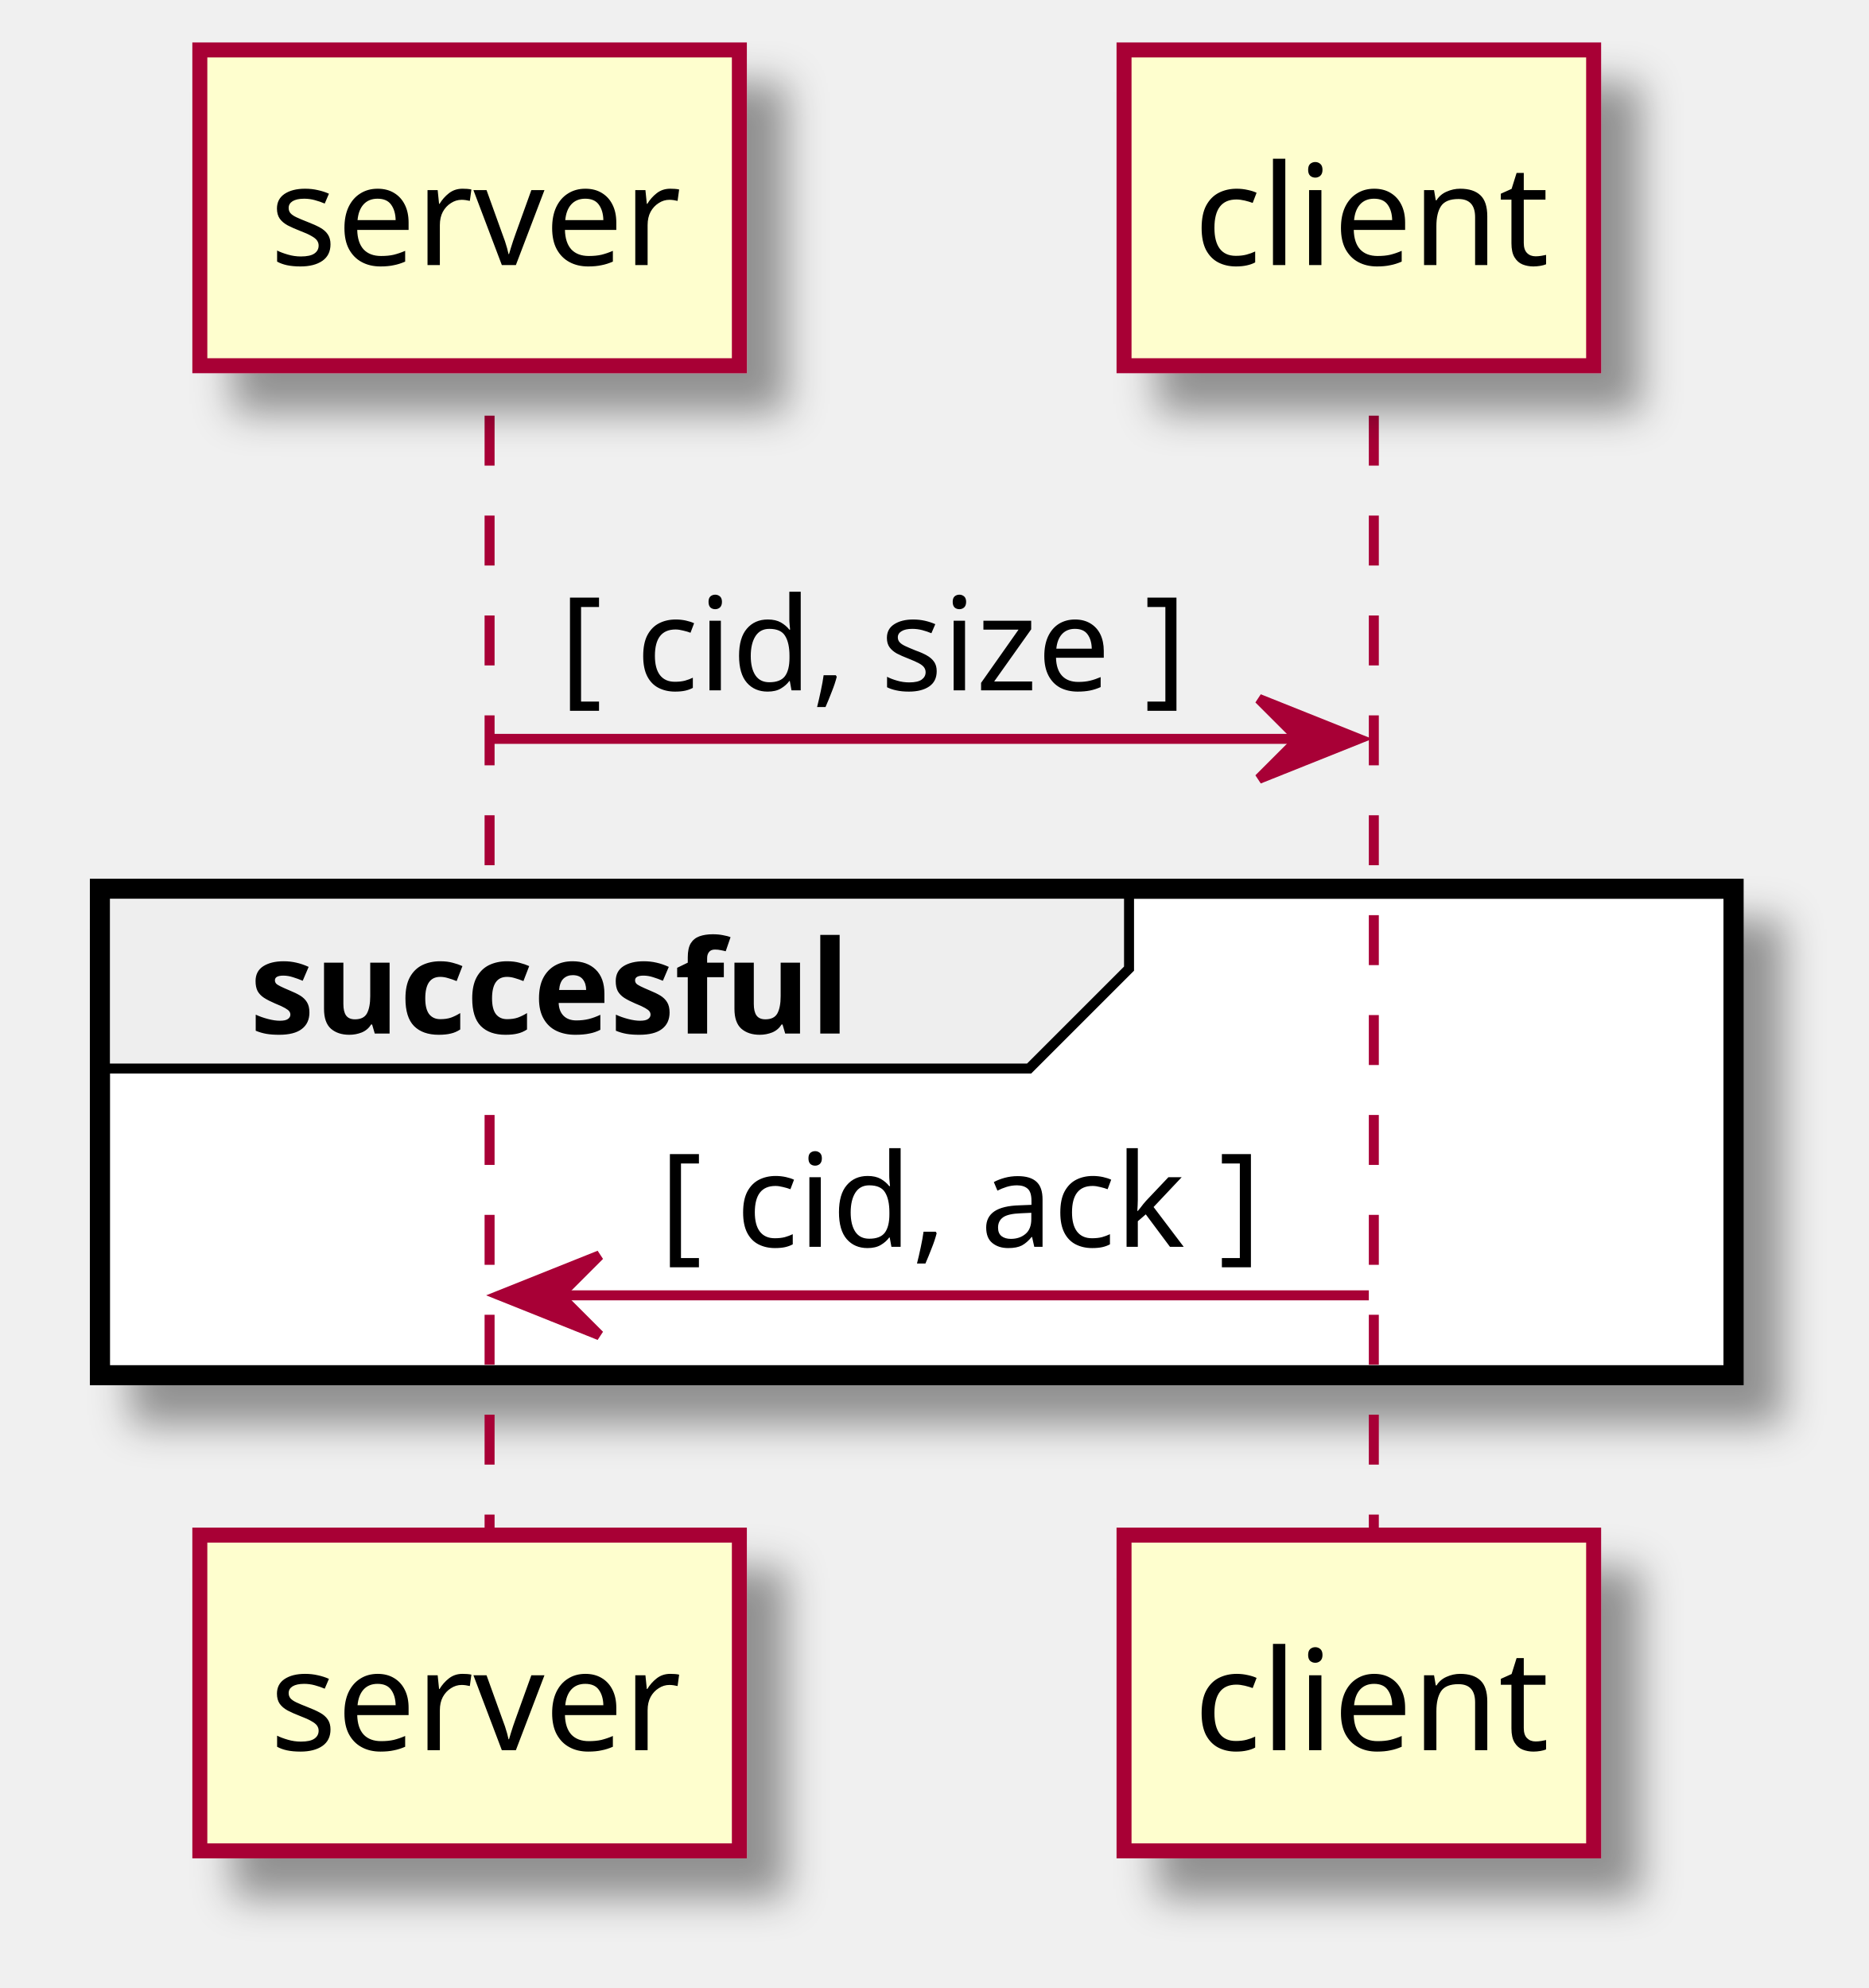
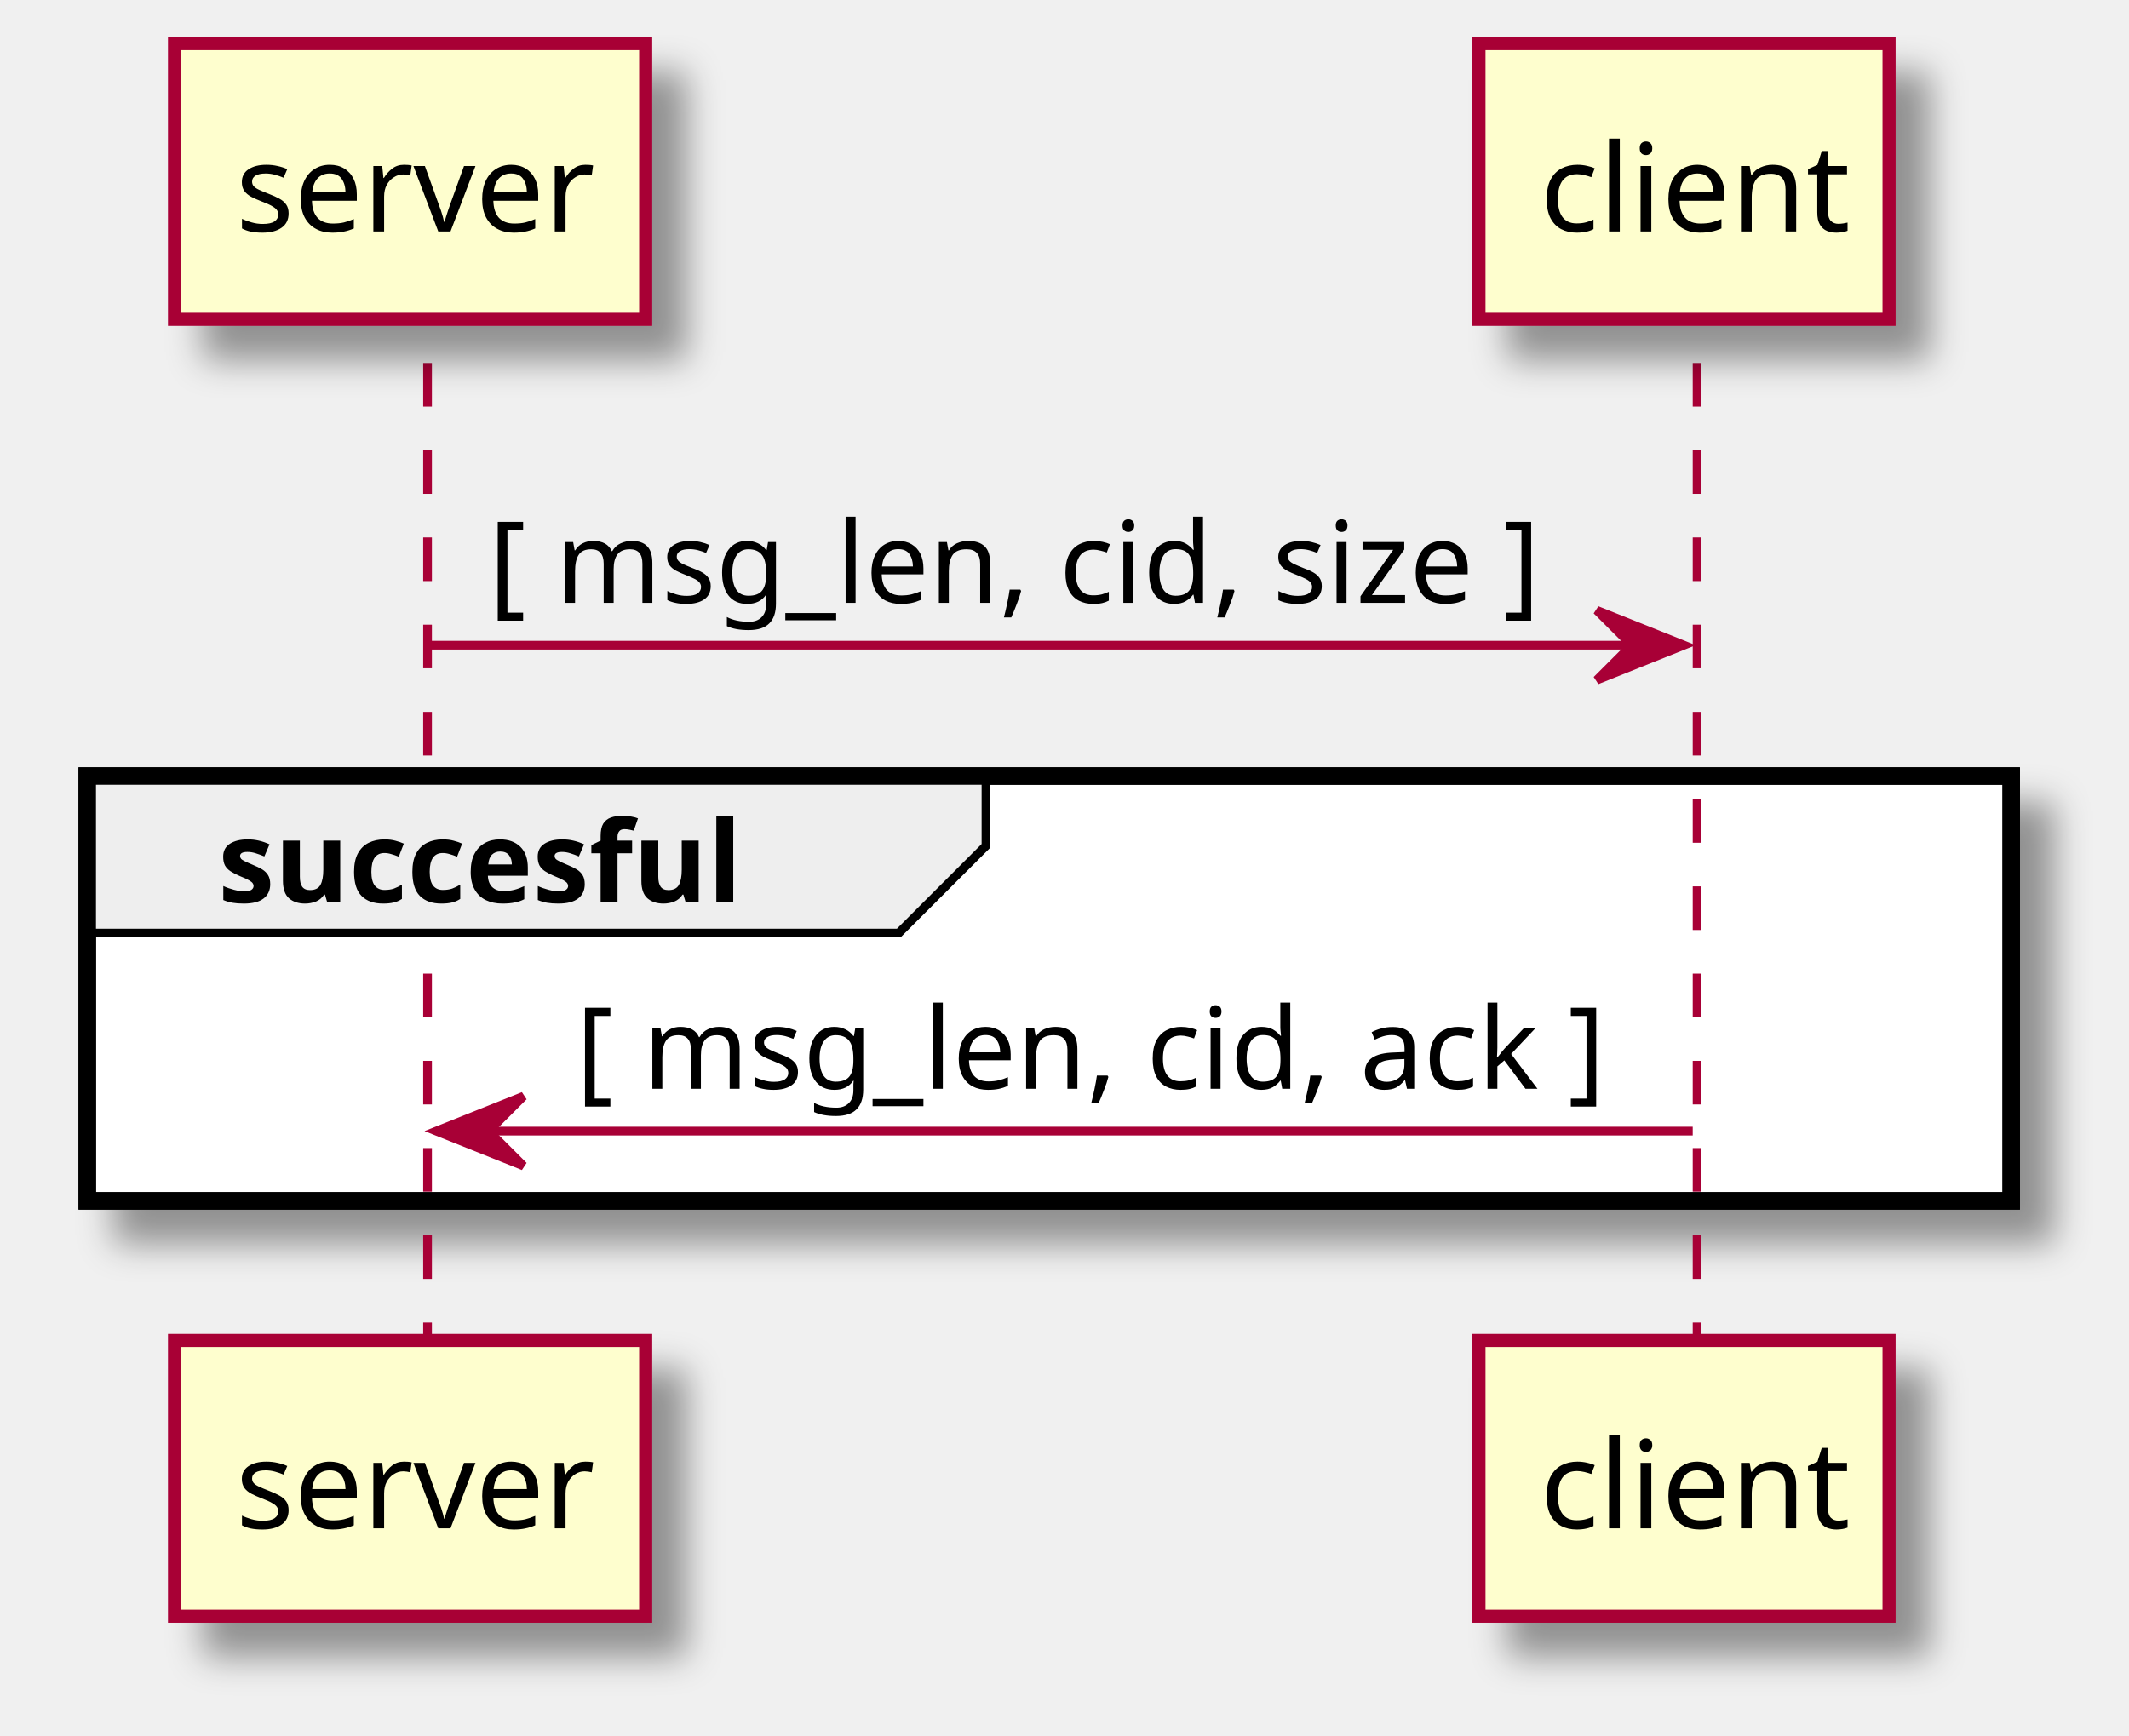
- <svg xmlns="http://www.w3.org/2000/svg" contentScriptType="application/ecmascript" contentStyleType="text/css" height="199px" preserveAspectRatio="none" style="width:187px;height:199px;background:#FFFFFF;" version="1.1" viewBox="0 0 187 199" width="187px" zoomAndPan="magnify">
+ <svg xmlns="http://www.w3.org/2000/svg" contentScriptType="application/ecmascript" contentStyleType="text/css" height="199px" preserveAspectRatio="none" style="width:244px;height:199px;background:#FFFFFF;" version="1.1" viewBox="0 0 244 199" width="244px" zoomAndPan="magnify">
  <defs>
-     <filter height="300%" id="f14fp5dqu8cjdl" width="300%" x="-1" y="-1">
+     <filter height="300%" id="f5qurujpkmtvj" width="300%" x="-1" y="-1">
      <feGaussianBlur result="blurOut" stdDeviation="2.0" />
      <feColorMatrix in="blurOut" result="blurOut2" type="matrix" values="0 0 0 0 0 0 0 0 0 0 0 0 0 0 0 0 0 0 .4 0" />
      <feOffset dx="4.0" dy="4.0" in="blurOut2" result="blurOut3" />
      <feBlend in="SourceGraphic" in2="blurOut3" mode="normal" />
    </filter>
  </defs>
  <g>
-     <rect fill="#FFFFFF" filter="url(#f14fp5dqu8cjdl)" height="48.703" style="stroke:#000000;stroke-width:2.0;" width="163.5" x="10" y="88.961" />
+     <rect fill="#FFFFFF" filter="url(#f5qurujpkmtvj)" height="48.703" style="stroke:#000000;stroke-width:2.0;" width="220.5" x="10" y="88.961" />
    <line style="stroke:#A80036;stroke-width:1.0;stroke-dasharray:5.0,5.0;" x1="49" x2="49" y1="41.609" y2="154.664" />
-     <line style="stroke:#A80036;stroke-width:1.0;stroke-dasharray:5.0,5.0;" x1="137.5" x2="137.5" y1="41.609" y2="154.664" />
-     <rect fill="#FEFECE" filter="url(#f14fp5dqu8cjdl)" height="31.609" style="stroke:#A80036;stroke-width:1.5;" width="54" x="20" y="5" />
+     <line style="stroke:#A80036;stroke-width:1.0;stroke-dasharray:5.0,5.0;" x1="194.5" x2="194.5" y1="41.609" y2="154.664" />
+     <rect fill="#FEFECE" filter="url(#f5qurujpkmtvj)" height="31.609" style="stroke:#A80036;stroke-width:1.5;" width="54" x="20" y="5" />
    <text fill="#000000" font-family="sans-serif" font-size="14" lengthAdjust="spacing" textLength="40" x="27" y="26.533">server</text>
-     <rect fill="#FEFECE" filter="url(#f14fp5dqu8cjdl)" height="31.609" style="stroke:#A80036;stroke-width:1.5;" width="54" x="20" y="153.664" />
+     <rect fill="#FEFECE" filter="url(#f5qurujpkmtvj)" height="31.609" style="stroke:#A80036;stroke-width:1.5;" width="54" x="20" y="153.664" />
    <text fill="#000000" font-family="sans-serif" font-size="14" lengthAdjust="spacing" textLength="40" x="27" y="175.197">server</text>
-     <rect fill="#FEFECE" filter="url(#f14fp5dqu8cjdl)" height="31.609" style="stroke:#A80036;stroke-width:1.5;" width="47" x="112.5" y="5" />
-     <text fill="#000000" font-family="sans-serif" font-size="14" lengthAdjust="spacing" textLength="33" x="119.5" y="26.533">client</text>
-     <rect fill="#FEFECE" filter="url(#f14fp5dqu8cjdl)" height="31.609" style="stroke:#A80036;stroke-width:1.5;" width="47" x="112.5" y="153.664" />
-     <text fill="#000000" font-family="sans-serif" font-size="14" lengthAdjust="spacing" textLength="33" x="119.5" y="175.197">client</text>
-     <polygon fill="#A80036" points="126,69.961,136,73.961,126,77.961,130,73.961" style="stroke:#A80036;stroke-width:1.0;" />
-     <line style="stroke:#A80036;stroke-width:1.0;" x1="49" x2="132" y1="73.961" y2="73.961" />
-     <text fill="#000000" font-family="sans-serif" font-size="13" lengthAdjust="spacing" textLength="65" x="56" y="69.105">[ cid, size ]</text>
+     <rect fill="#FEFECE" filter="url(#f5qurujpkmtvj)" height="31.609" style="stroke:#A80036;stroke-width:1.5;" width="47" x="169.5" y="5" />
+     <text fill="#000000" font-family="sans-serif" font-size="14" lengthAdjust="spacing" textLength="33" x="176.5" y="26.533">client</text>
+     <rect fill="#FEFECE" filter="url(#f5qurujpkmtvj)" height="31.609" style="stroke:#A80036;stroke-width:1.5;" width="47" x="169.5" y="153.664" />
+     <text fill="#000000" font-family="sans-serif" font-size="14" lengthAdjust="spacing" textLength="33" x="176.5" y="175.197">client</text>
+     <polygon fill="#A80036" points="183,69.961,193,73.961,183,77.961,187,73.961" style="stroke:#A80036;stroke-width:1.0;" />
+     <line style="stroke:#A80036;stroke-width:1.0;" x1="49" x2="189" y1="73.961" y2="73.961" />
+     <text fill="#000000" font-family="sans-serif" font-size="13" lengthAdjust="spacing" textLength="122" x="56" y="69.105">[ msg_len, cid, size ]</text>
    <path d="M10,88.961 L113,88.961 L113,96.961 L103,106.961 L10,106.961 L10,88.961 " fill="#EEEEEE" style="stroke:#000000;stroke-width:1.0;" />
-     <rect fill="none" height="48.703" style="stroke:#000000;stroke-width:2.0;" width="163.5" x="10" y="88.961" />
+     <rect fill="none" height="48.703" style="stroke:#000000;stroke-width:2.0;" width="220.5" x="10" y="88.961" />
    <text fill="#000000" font-family="sans-serif" font-size="13" font-weight="bold" lengthAdjust="spacing" textLength="58" x="25" y="103.456">succesful</text>
    <polygon fill="#A80036" points="60,125.664,50,129.664,60,133.664,56,129.664" style="stroke:#A80036;stroke-width:1.0;" />
-     <line style="stroke:#A80036;stroke-width:1.0;" x1="54" x2="137" y1="129.664" y2="129.664" />
-     <text fill="#000000" font-family="sans-serif" font-size="13" lengthAdjust="spacing" textLength="62" x="66" y="124.808">[ cid, ack ]</text>
+     <line style="stroke:#A80036;stroke-width:1.0;" x1="54" x2="194" y1="129.664" y2="129.664" />
+     <text fill="#000000" font-family="sans-serif" font-size="13" lengthAdjust="spacing" textLength="119" x="66" y="124.808">[ msg_len, cid, ack ]</text>
  </g>
</svg>
